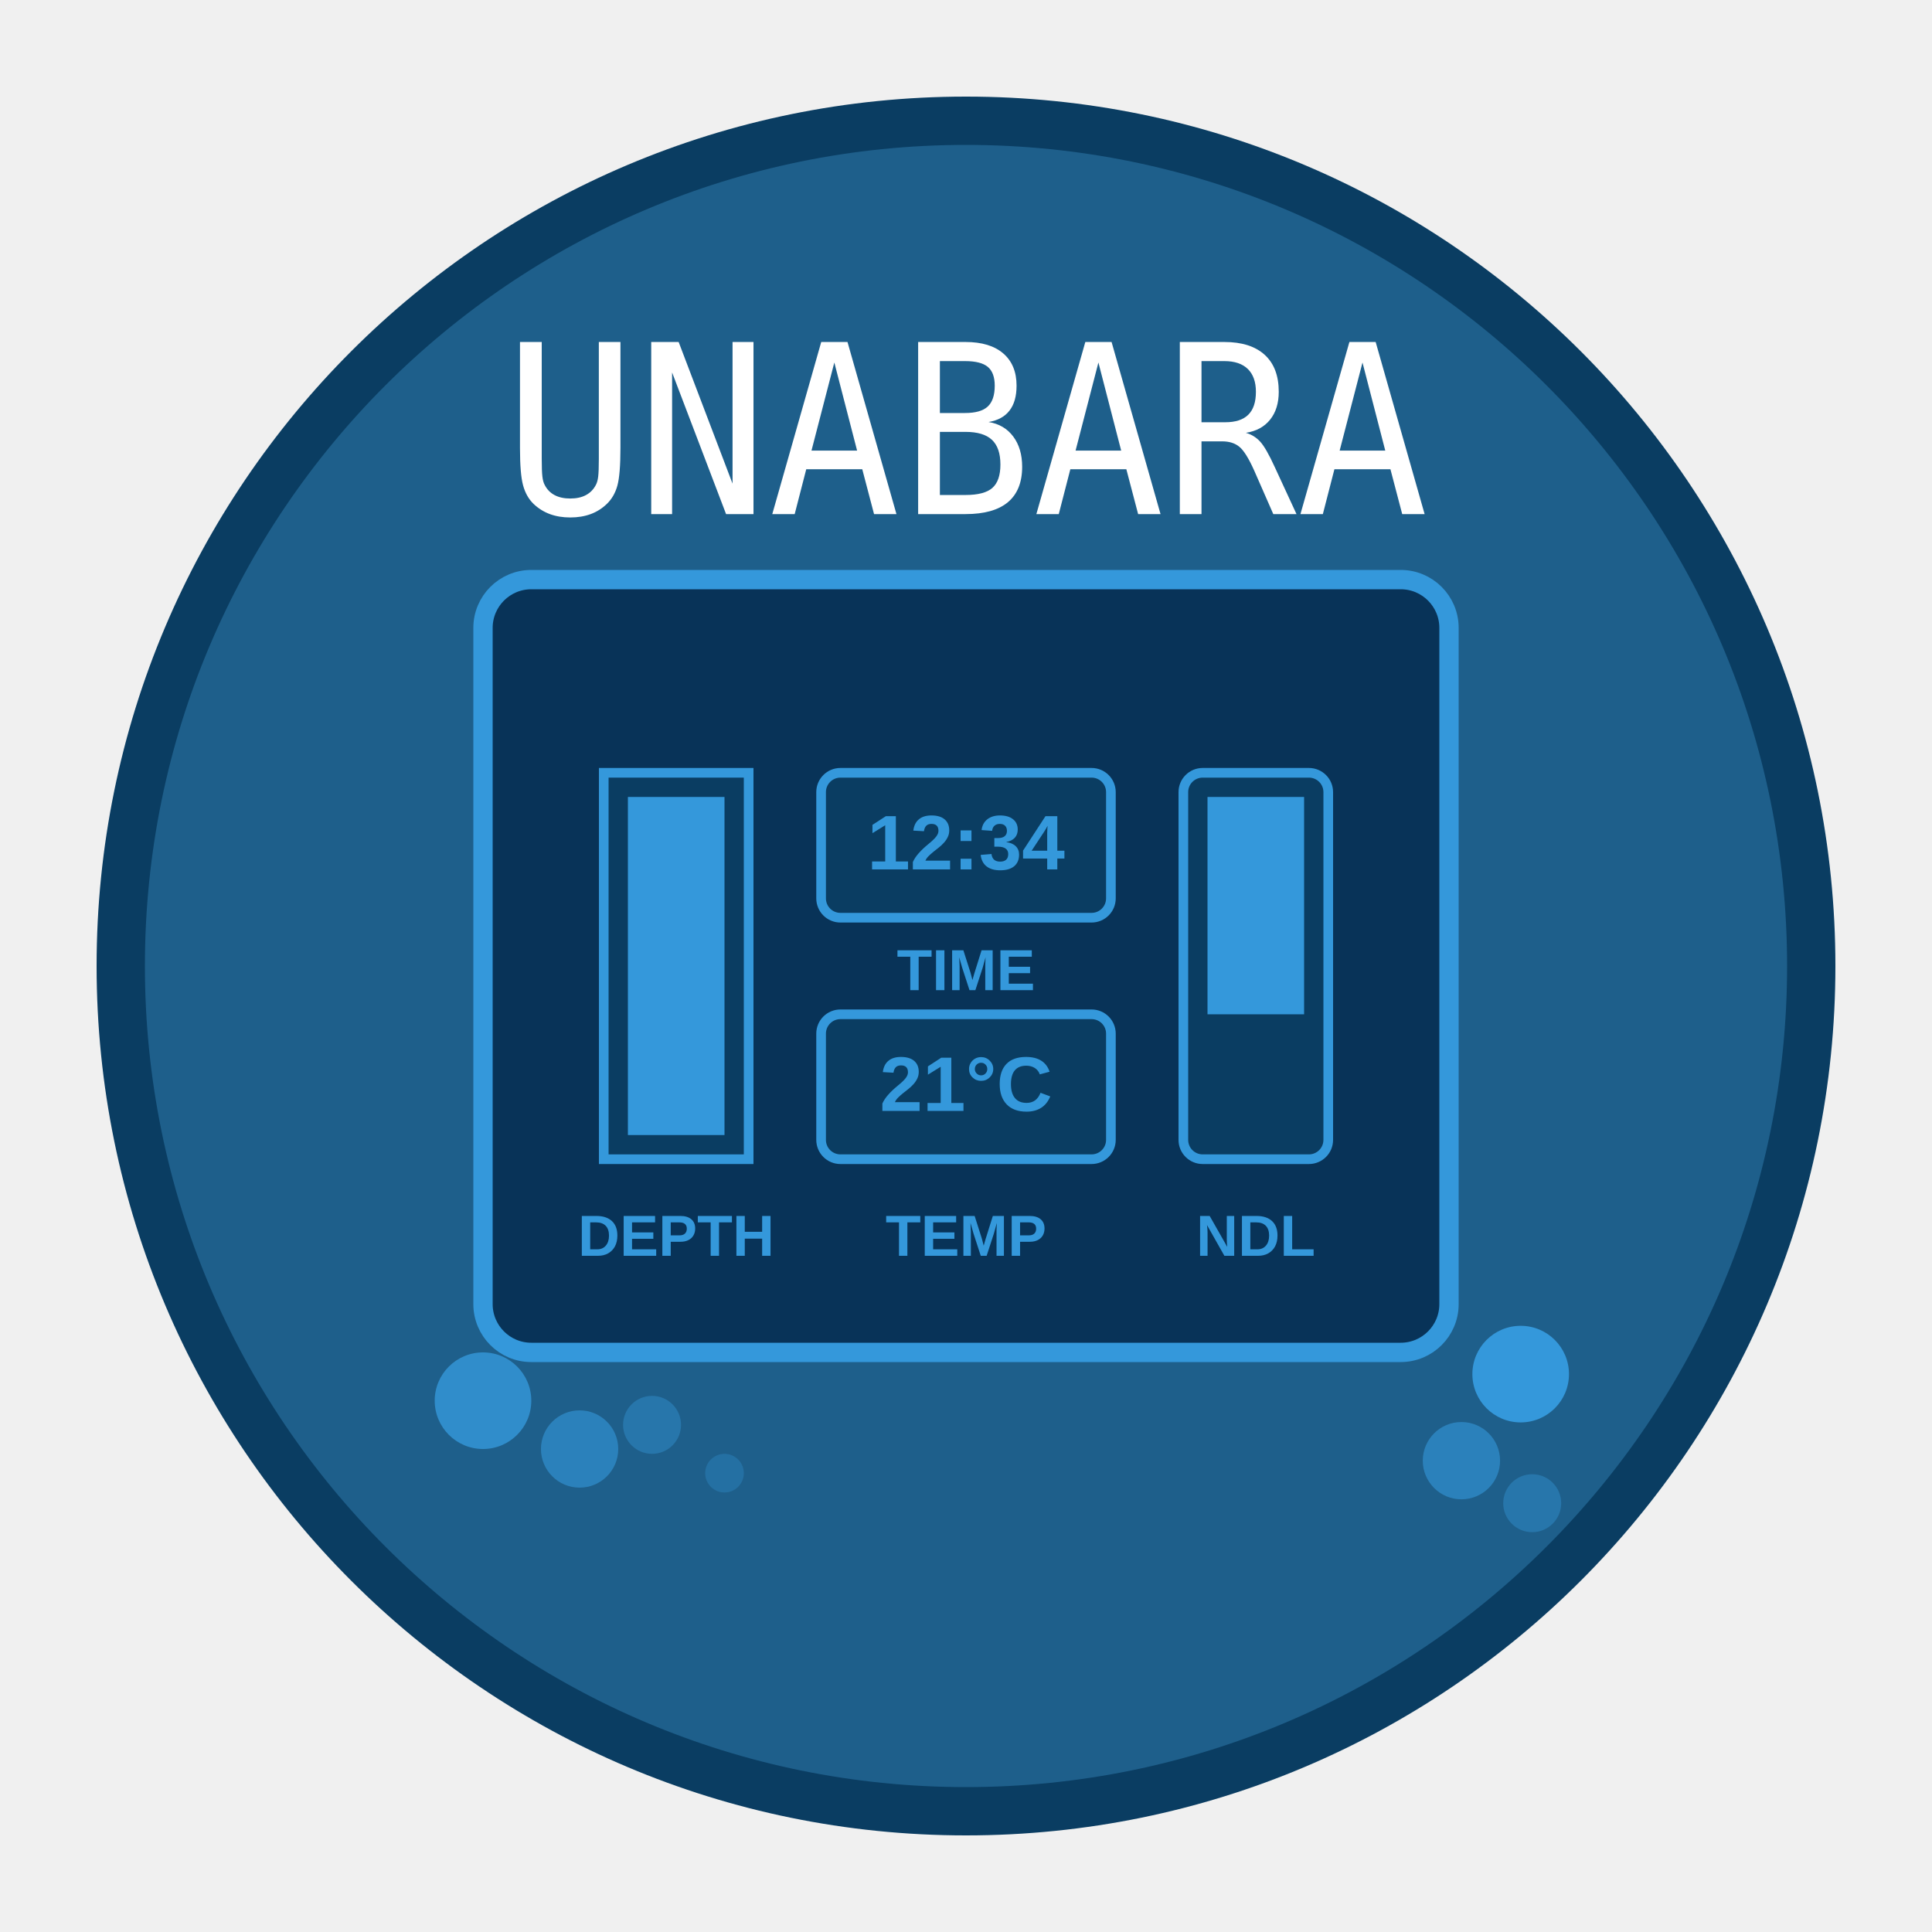
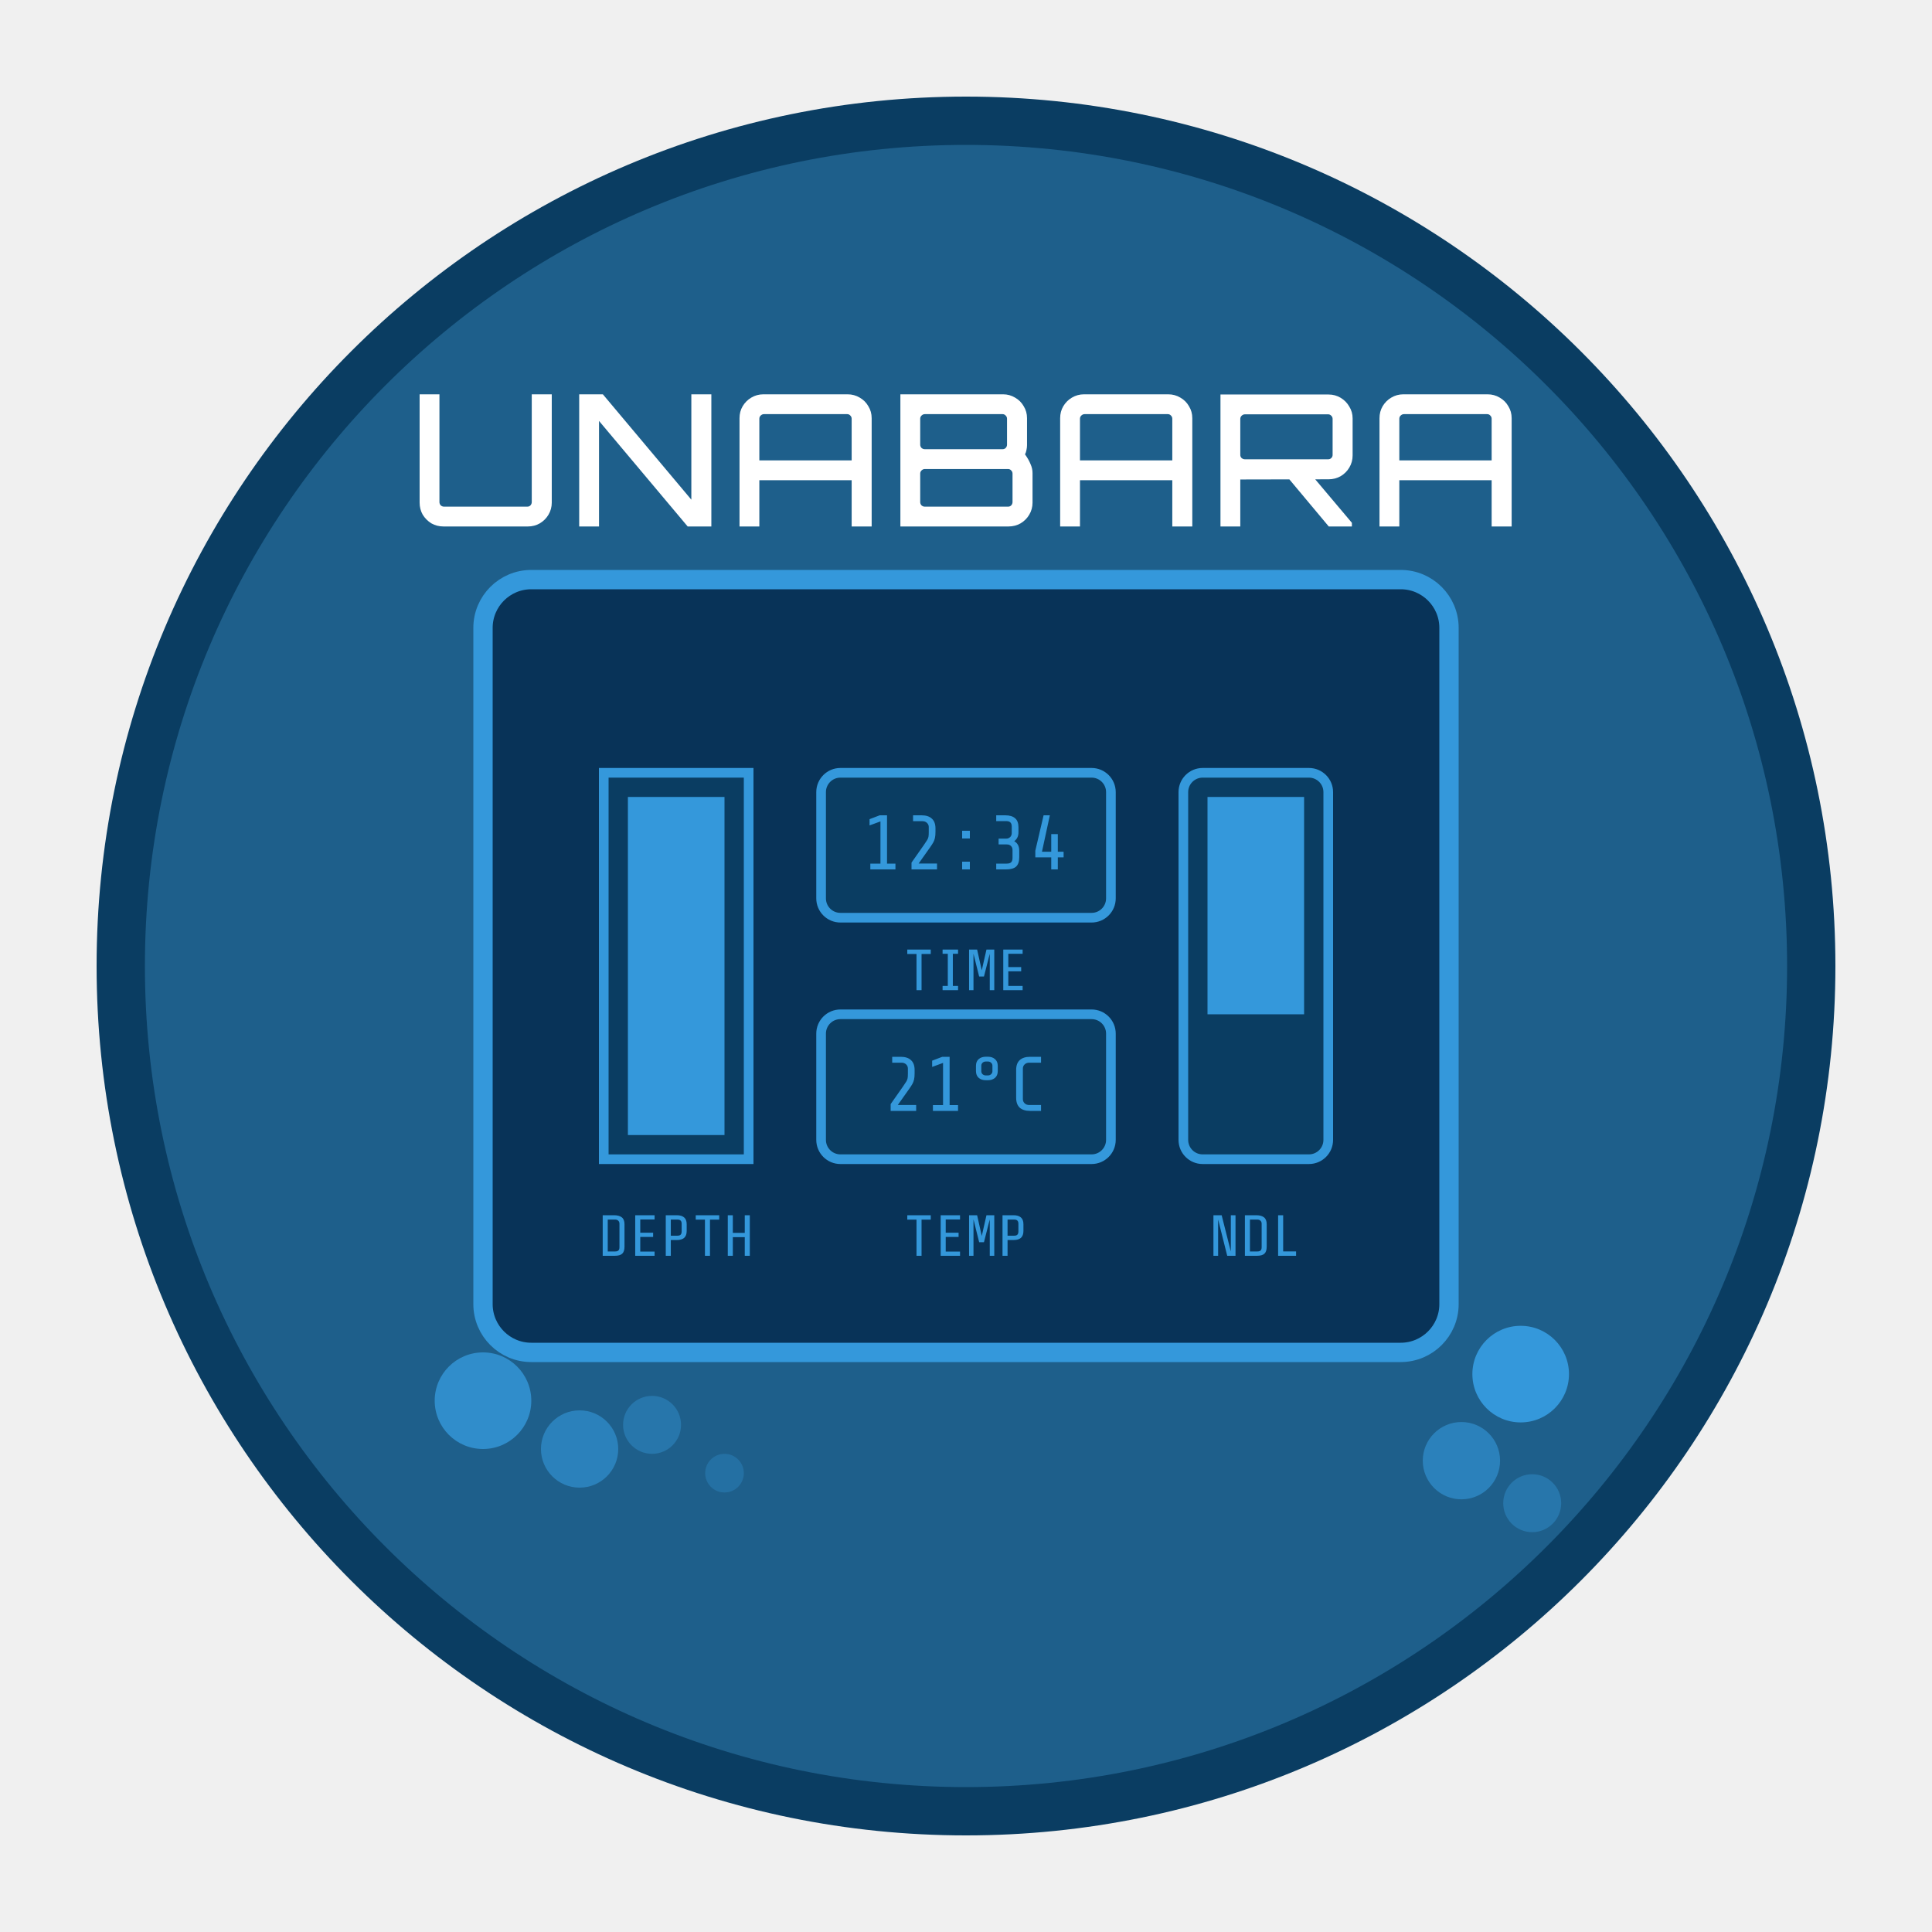
<svg xmlns="http://www.w3.org/2000/svg" viewBox="0 0 400 400" version="1.1" id="svg12">
  <defs id="defs12" />
  <circle cx="200" cy="200" r="180" fill="#0A3D62" id="circle1" />
  <circle cx="200" cy="200" r="170" fill="#1E5F8B" id="circle2" />
  <rect x="100" y="120" width="200" height="160" rx="10" ry="10" fill="#083358" stroke="#3498DB" stroke-width="4" id="rect2" />
  <path d="M125 160 L125 240 L155 240 L155 160 Z" fill="#0A3D62" stroke="#3498DB" stroke-width="2" id="path2" />
  <rect x="130" y="165" width="20" height="70" fill="#3498DB" id="rect3" />
-   <text x="140" y="260" text-anchor="middle" fill="#3498DB" font-family="Arial" font-size="12" font-weight="bold" id="text3">DEPTH</text>
+   <path d="m 129.296,258.104 q 0,1.032 -0.48,1.464 -0.468,0.432 -1.56,0.432 h -2.472 v -8.4 h 2.328 q 1.08,0 1.632,0.444 0.552,0.432 0.552,1.428 z m -1.044,-4.74 q 0,-0.396 -0.24,-0.624 -0.24,-0.24 -0.636,-0.24 h -1.548 v 6.6 h 1.536 q 0.456,0 0.672,-0.204 0.216,-0.216 0.216,-0.672 z m 7.272,-1.764 v 0.876 h -2.964 v 2.748 h 2.664 v 0.876 h -2.664 v 3.024 h 2.964 V 260 h -4.008 v -8.4 z m 6.648,3.24 q 0,0.972 -0.516,1.44 -0.516,0.456 -1.524,0.456 h -1.248 V 260 h -1.044 v -8.4 h 2.268 q 1.02,0 1.536,0.456 0.528,0.444 0.528,1.416 z m -1.044,-1.476 q 0,-0.456 -0.216,-0.66 -0.204,-0.204 -0.66,-0.204 h -1.368 v 3.336 h 1.368 q 0.456,0 0.66,-0.204 0.216,-0.216 0.216,-0.672 z m 4.824,6.636 v -7.488 h -1.908 V 251.6 h 4.86 v 0.912 h -1.908 V 260 Z m 5.772,-3.864 V 260 h -1.044 v -8.4 h 1.044 v 3.648 h 2.472 V 251.6 h 1.044 v 8.4 h -1.044 v -3.864 z" id="text3" style="font-weight:bold;font-size:12px;font-family:'Share Tech Mono';text-anchor:middle;fill:#3498db" aria-label="DEPTH" />
  <rect x="170" y="160" width="60" height="30" rx="4" ry="4" fill="#0A3D62" stroke="#3498DB" stroke-width="2" id="rect4" />
-   <text x="200" y="180" text-anchor="middle" fill="#3498DB" font-family="Arial" font-size="16" font-weight="bold" id="text4">12:34</text>
-   <text x="200" y="205" text-anchor="middle" fill="#3498DB" font-family="Arial" font-size="12" font-weight="bold" id="text5">TIME</text>
+   <path d="m 182.288,178.8 v -8.736 l -2.256,0.832 V 169.6 l 2.096,-0.8 h 1.52 v 10 h 1.744 v 1.2 h -5.2 v -1.2 z m 8.992,-3.856 q 0.512,-0.736 0.688,-1.04 0.192,-0.32 0.256,-0.64 0.064,-0.32 0.064,-0.928 v -1.12 q 0,-0.496 -0.368,-0.848 -0.368,-0.352 -0.96,-0.352 h -1.92 V 168.8 h 1.76 q 1.392,0 2.128,0.688 0.752,0.672 0.752,2.032 v 0.672 q 0,0.8 -0.112,1.296 -0.112,0.496 -0.32,0.88 -0.208,0.384 -0.688,1.072 l -2.368,3.344 h 3.808 V 180 h -5.28 v -1.408 z M 200.8,172 v 1.6 h -1.6 V 172 Z m 0,6.4 v 1.6 h -1.6 v -1.6 z m 10.224,-0.928 q 0,1.328 -0.64,1.936 -0.64,0.592 -2.08,0.592 h -2.048 v -1.2 h 2.192 q 0.608,0 0.896,-0.272 0.288,-0.288 0.288,-0.896 v -1.648 q 0,-0.528 -0.32,-0.832 -0.32,-0.32 -0.848,-0.32 h -1.712 v -1.2 h 1.552 q 0.496,0 0.832,-0.32 0.336,-0.32 0.336,-0.848 v -1.312 q 0,-0.608 -0.288,-0.88 -0.272,-0.272 -0.88,-0.272 h -2.048 v -1.2 h 1.856 q 1.36,0 2.048,0.608 0.704,0.592 0.704,1.888 v 1.008 q 0,1.232 -0.88,1.856 1.04,0.576 1.04,1.968 z m 6.624,2.528 v -2.496 h -3.296 v -1.376 l 1.712,-7.328 h 1.296 l -1.632,7.536 h 1.92 v -3.648 h 1.36 v 3.648 h 1.2 v 1.168 h -1.2 V 180 Z" id="text4" style="font-weight:bold;font-size:16px;font-family:'Share Tech Mono';text-anchor:middle;fill:#3498db" aria-label="12:34" />
+   <path d="m 189.752,205 v -7.488 h -1.908 V 196.6 h 4.86 v 0.912 h -1.908 V 205 Z m 6.48,-0.876 v -6.648 h -1.08 V 196.6 h 3.204 v 0.876 h -1.08 v 6.648 h 1.08 V 205 h -3.204 v -0.876 z M 203.72,202.18 h -0.996 l -1.176,-4.716 V 205 h -0.912 v -8.4 h 1.668 l 0.96,4.296 0.972,-4.296 h 1.62 v 8.4 h -0.936 v -7.536 z m 8.004,-5.58 v 0.876 h -2.964 v 2.748 h 2.664 v 0.876 h -2.664 v 3.024 h 2.964 V 205 h -4.008 v -8.4 z" id="text5" style="font-weight:bold;font-size:12px;font-family:'Share Tech Mono';text-anchor:middle;fill:#3498db" aria-label="TIME" />
  <rect x="170" y="210" width="60" height="30" rx="4" ry="4" fill="#0A3D62" stroke="#3498DB" stroke-width="2" id="rect5" />
-   <text x="200" y="230" text-anchor="middle" fill="#3498DB" font-family="Arial" font-size="16" font-weight="bold" id="text6">21°C</text>
-   <text x="200" y="260" text-anchor="middle" fill="#3498DB" font-family="Arial" font-size="12" font-weight="bold" id="text7">TEMP</text>
+   <path d="m 186.96,224.944 q 0.512,-0.736 0.688,-1.04 0.192,-0.32 0.256,-0.64 0.064,-0.32 0.064,-0.928 v -1.12 q 0,-0.496 -0.368,-0.848 -0.368,-0.352 -0.96,-0.352 h -1.92 V 218.8 h 1.76 q 1.392,0 2.128,0.688 0.752,0.672 0.752,2.032 v 0.672 q 0,0.8 -0.112,1.296 -0.112,0.496 -0.32,0.88 -0.208,0.384 -0.688,1.072 l -2.368,3.344 h 3.808 V 230 h -5.28 v -1.408 z m 8.288,3.856 v -8.736 l -2.256,0.832 V 219.6 l 2.096,-0.8 h 1.52 v 10 h 1.744 v 1.2 h -5.2 v -1.2 z m 11.328,-7.056 q 0,0.928 -0.576,1.424 -0.576,0.48 -1.456,0.48 h -0.448 q -0.88,0 -1.456,-0.48 -0.576,-0.496 -0.576,-1.424 v -1.056 q 0,-0.928 0.56,-1.408 0.576,-0.496 1.472,-0.496 h 0.448 q 0.896,0 1.456,0.496 0.576,0.48 0.576,1.408 z m -1.104,-1.104 q 0,-0.352 -0.272,-0.608 -0.256,-0.256 -0.656,-0.256 h -0.448 q -0.4,0 -0.672,0.256 -0.256,0.256 -0.256,0.608 v 1.152 q 0,0.352 0.256,0.608 0.272,0.256 0.672,0.256 h 0.448 q 0.4,0 0.656,-0.256 0.272,-0.256 0.272,-0.608 z m 7.792,9.36 q -1.392,0 -2.144,-0.672 -0.736,-0.688 -0.736,-2.048 v -5.76 q 0,-1.36 0.736,-2.032 0.752,-0.688 2.144,-0.688 h 2.272 v 1.216 h -2.432 q -0.592,0 -0.96,0.352 -0.368,0.352 -0.368,0.848 v 6.368 q 0,0.496 0.368,0.848 0.368,0.352 0.96,0.352 h 2.432 V 230 Z" id="text6" style="font-weight:bold;font-size:16px;font-family:'Share Tech Mono';text-anchor:middle;fill:#3498db" aria-label="21°C" />
+   <path d="m 189.752,260 v -7.488 h -1.908 V 251.6 h 4.86 v 0.912 h -1.908 V 260 Z m 9.012,-8.4 v 0.876 h -2.964 v 2.748 h 2.664 v 0.876 h -2.664 v 3.024 h 2.964 V 260 h -4.008 v -8.4 z m 4.956,5.58 h -0.996 l -1.176,-4.716 V 260 h -0.912 v -8.4 h 1.668 l 0.96,4.296 0.972,-4.296 h 1.62 v 8.4 h -0.936 v -7.536 z m 8.172,-2.34 q 0,0.972 -0.516,1.44 -0.516,0.456 -1.524,0.456 h -1.248 V 260 h -1.044 v -8.4 h 2.268 q 1.02,0 1.536,0.456 0.528,0.444 0.528,1.416 z m -1.044,-1.476 q 0,-0.456 -0.216,-0.66 -0.204,-0.204 -0.66,-0.204 h -1.368 v 3.336 h 1.368 q 0.456,0 0.66,-0.204 0.216,-0.216 0.216,-0.672 z" id="text7" style="font-weight:bold;font-size:12px;font-family:'Share Tech Mono';text-anchor:middle;fill:#3498db" aria-label="TEMP" />
  <rect x="245" y="160" width="30" height="80" rx="4" ry="4" fill="#0A3D62" stroke="#3498DB" stroke-width="2" id="rect7" />
  <rect x="250" y="165" width="20" height="45" fill="#3498DB" id="rect8" />
-   <text x="260" y="260" text-anchor="middle" fill="#3498DB" font-family="Arial" font-size="12" font-weight="bold" id="text8">NDL</text>
+   <path d="m 252.2,260 h -0.972 v -8.4 h 1.704 l 1.896,7.512 V 251.6 h 0.972 v 8.4 h -1.716 l -1.884,-7.512 z m 10.056,-1.896 q 0,1.032 -0.48,1.464 -0.468,0.432 -1.56,0.432 h -2.472 v -8.4 h 2.328 q 1.08,0 1.632,0.444 0.552,0.432 0.552,1.428 z m -1.044,-4.74 q 0,-0.396 -0.24,-0.624 -0.24,-0.24 -0.636,-0.24 h -1.548 v 6.6 h 1.536 q 0.456,0 0.672,-0.204 0.216,-0.216 0.216,-0.672 z m 4.452,-1.764 v 7.488 h 2.676 V 260 h -3.72 v -8.4 z" id="text8" style="font-weight:bold;font-size:12px;font-family:'Share Tech Mono';text-anchor:middle;fill:#3498db" aria-label="NDL" />
  <circle cx="100" cy="290" r="10" fill="#3498DB" opacity="0.8" id="circle8" />
  <circle cx="120" cy="300" r="8" fill="#3498DB" opacity="0.6" id="circle9" />
  <circle cx="135" cy="295" r="6" fill="#3498DB" opacity="0.4" id="circle10" />
  <circle cx="150" cy="305" r="4" fill="#3498DB" opacity="0.3" id="circle11" />
  <circle cx="314.84" cy="284.495" r="10" fill="#3498db" id="circle12" />
-   <text x="207.59" y="102.589" text-anchor="middle" fill="#ffffff" font-family="'Syne Mono', monospace" font-size="47.111px" font-weight="normal" id="text12" transform="scale(0.963844,1.037512)" style="stroke-width:1.309">UNABARA</text>
+   <path d="m 91.817,109 q -1.368,0 -2.508,-0.646 -1.102,-0.684 -1.786,-1.786 -0.646,-1.14 -0.646,-2.508 V 81.64 h 4.104 v 22.306 q 0,0.38 0.266,0.684 0.304,0.266 0.684,0.266 h 17.252 q 0.38,0 0.646,-0.266 0.266,-0.304 0.266,-0.684 V 81.64 h 4.142 v 22.42 q 0,1.368 -0.684,2.508 -0.646,1.102 -1.786,1.786 -1.14,0.646 -2.47,0.646 H 91.817 Z m 28.1,0 V 81.64 h 4.902 l 18.316,21.812 V 81.64 h 4.142 V 109 h -4.902 l -18.354,-21.85 V 109 Z m 33.192,0 V 86.58 q 0,-1.368 0.646,-2.47 0.684,-1.14 1.786,-1.786 1.14,-0.684 2.508,-0.684 h 17.442 q 1.368,0 2.508,0.684 1.14,0.646 1.786,1.786 0.684,1.102 0.684,2.47 V 109 h -4.142 v -9.576 h -19.114 V 109 h -4.104 z m 4.104,-13.68 h 19.114 v -8.626 q 0,-0.38 -0.266,-0.646 -0.266,-0.304 -0.646,-0.304 h -17.252 q -0.38,0 -0.684,0.304 -0.266,0.266 -0.266,0.646 V 95.32 Z M 186.415,109 V 81.64 h 21.28 q 1.33,0 2.47,0.684 1.14,0.646 1.786,1.786 0.684,1.102 0.684,2.47 v 5.586 q 0,0.494 -0.114,0.988 -0.076,0.494 -0.304,0.912 0.76,1.064 1.14,2.014 0.418,0.912 0.418,1.862 v 6.118 q 0,1.368 -0.684,2.508 -0.646,1.102 -1.786,1.786 -1.14,0.646 -2.508,0.646 h -22.382 z m 5.054,-4.104 h 17.252 q 0.38,0 0.646,-0.266 0.266,-0.304 0.266,-0.684 v -5.89 q 0,-0.38 -0.266,-0.646 -0.266,-0.304 -0.646,-0.304 h -17.252 q -0.38,0 -0.684,0.304 -0.266,0.266 -0.266,0.646 v 5.89 q 0,0.38 0.266,0.684 0.304,0.266 0.684,0.266 z m 0,-11.894 h 16.112 q 0.38,0 0.646,-0.266 0.266,-0.304 0.266,-0.684 v -5.358 q 0,-0.38 -0.266,-0.646 -0.266,-0.304 -0.646,-0.304 h -16.112 q -0.38,0 -0.684,0.304 -0.266,0.266 -0.266,0.646 v 5.358 q 0,0.38 0.266,0.684 0.304,0.266 0.684,0.266 z M 219.493,109 V 86.58 q 0,-1.368 0.646,-2.47 0.684,-1.14 1.786,-1.786 1.14,-0.684 2.508,-0.684 h 17.442 q 1.368,0 2.508,0.684 1.14,0.646 1.786,1.786 0.684,1.102 0.684,2.47 V 109 h -4.142 v -9.576 h -19.114 V 109 h -4.104 z m 4.104,-13.68 h 19.114 v -8.626 q 0,-0.38 -0.266,-0.646 -0.266,-0.304 -0.646,-0.304 h -17.252 q -0.38,0 -0.684,0.304 -0.266,0.266 -0.266,0.646 V 95.32 Z M 275.105,109 266.555,98.778 h 5.358 l 7.98,9.462 V 109 Z m -22.42,0 V 81.678 h 22.382 q 1.368,0 2.508,0.684 1.14,0.684 1.786,1.824 0.684,1.102 0.684,2.432 v 7.676 q 0,1.368 -0.684,2.508 -0.646,1.102 -1.786,1.786 -1.14,0.646 -2.508,0.646 l -18.278,0.038 V 109 Z m 5.054,-13.908 h 17.252 q 0.38,0 0.646,-0.266 0.266,-0.266 0.266,-0.646 v -7.448 q 0,-0.38 -0.266,-0.646 -0.266,-0.304 -0.646,-0.304 h -17.252 q -0.38,0 -0.684,0.304 -0.266,0.266 -0.266,0.646 v 7.448 q 0,0.38 0.266,0.646 0.304,0.266 0.684,0.266 z M 285.611,109 V 86.58 q 0,-1.368 0.646,-2.47 0.684,-1.14 1.786,-1.786 1.14,-0.684 2.508,-0.684 h 17.442 q 1.368,0 2.508,0.684 1.14,0.646 1.786,1.786 0.684,1.102 0.684,2.47 V 109 h -4.142 v -9.576 h -19.114 V 109 h -4.104 z m 4.104,-13.68 h 19.114 v -8.626 q 0,-0.38 -0.266,-0.646 -0.266,-0.304 -0.646,-0.304 h -17.252 q -0.38,0 -0.684,0.304 -0.266,0.266 -0.266,0.646 v 8.626 z" id="text12" style="font-weight:500;font-size:38px;font-family:Orbitron;letter-spacing:1.5px;text-anchor:middle;fill:#ffffff;stroke-width:1.309" aria-label="UNABARA" />
  <circle cx="302.571" cy="302.416" r="8" fill="#3498db" opacity="0.6" id="circle13" />
  <circle cx="317.226" cy="311.221" r="6" fill="#3498db" opacity="0.4" id="circle14" />
</svg>
